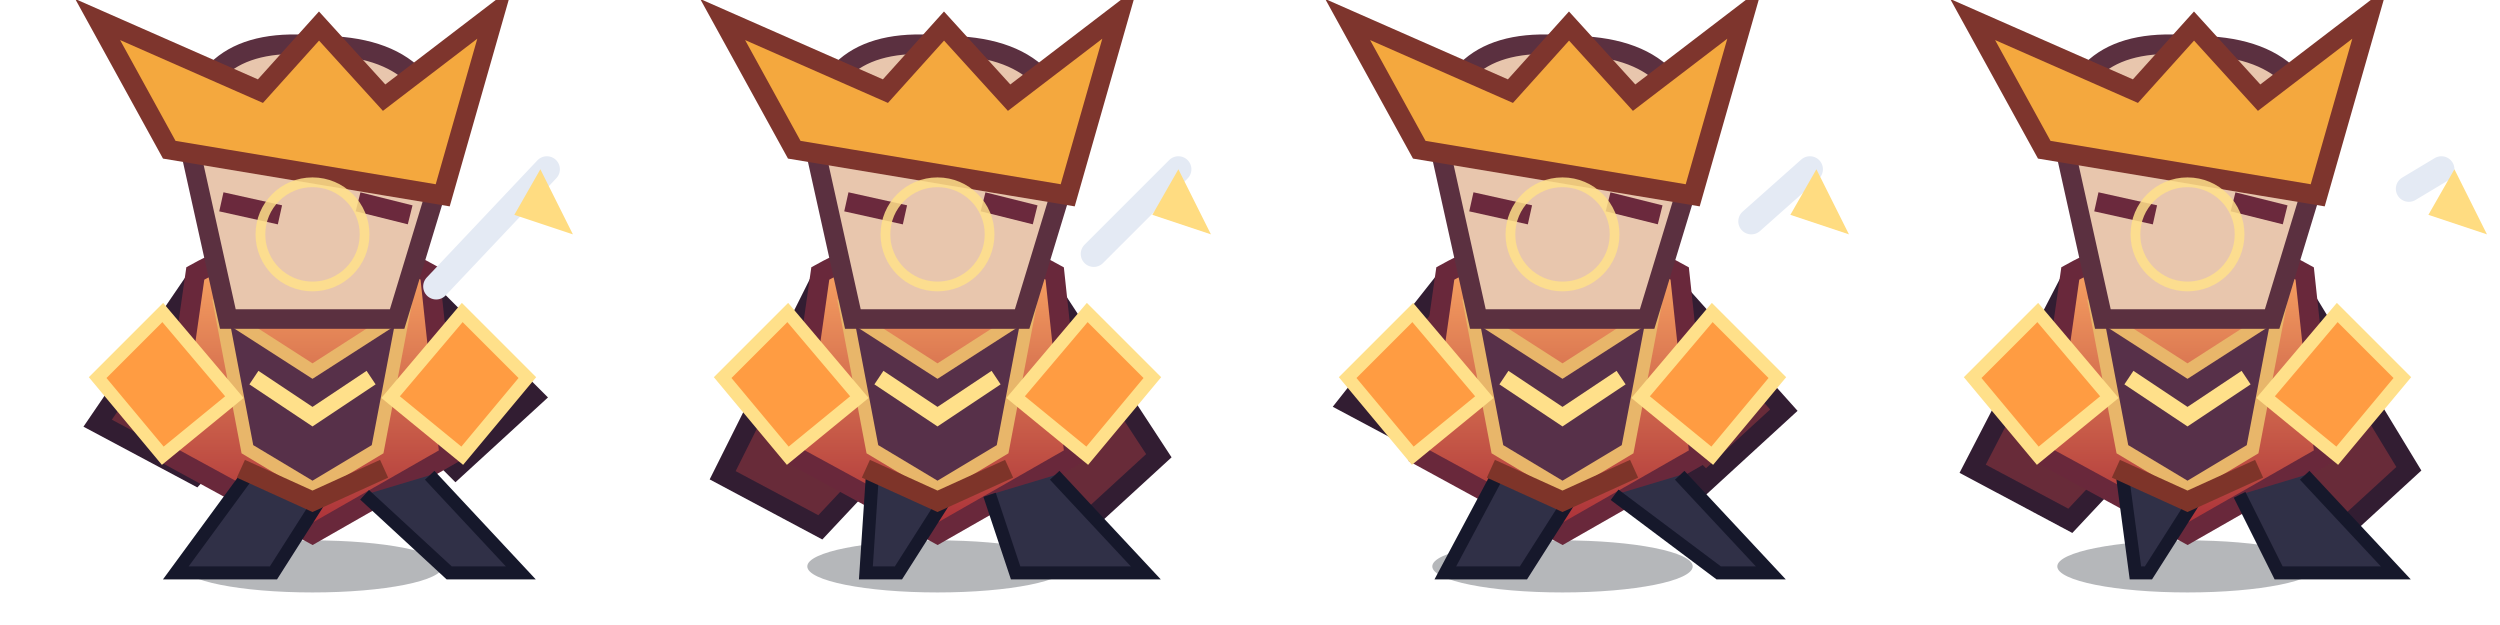
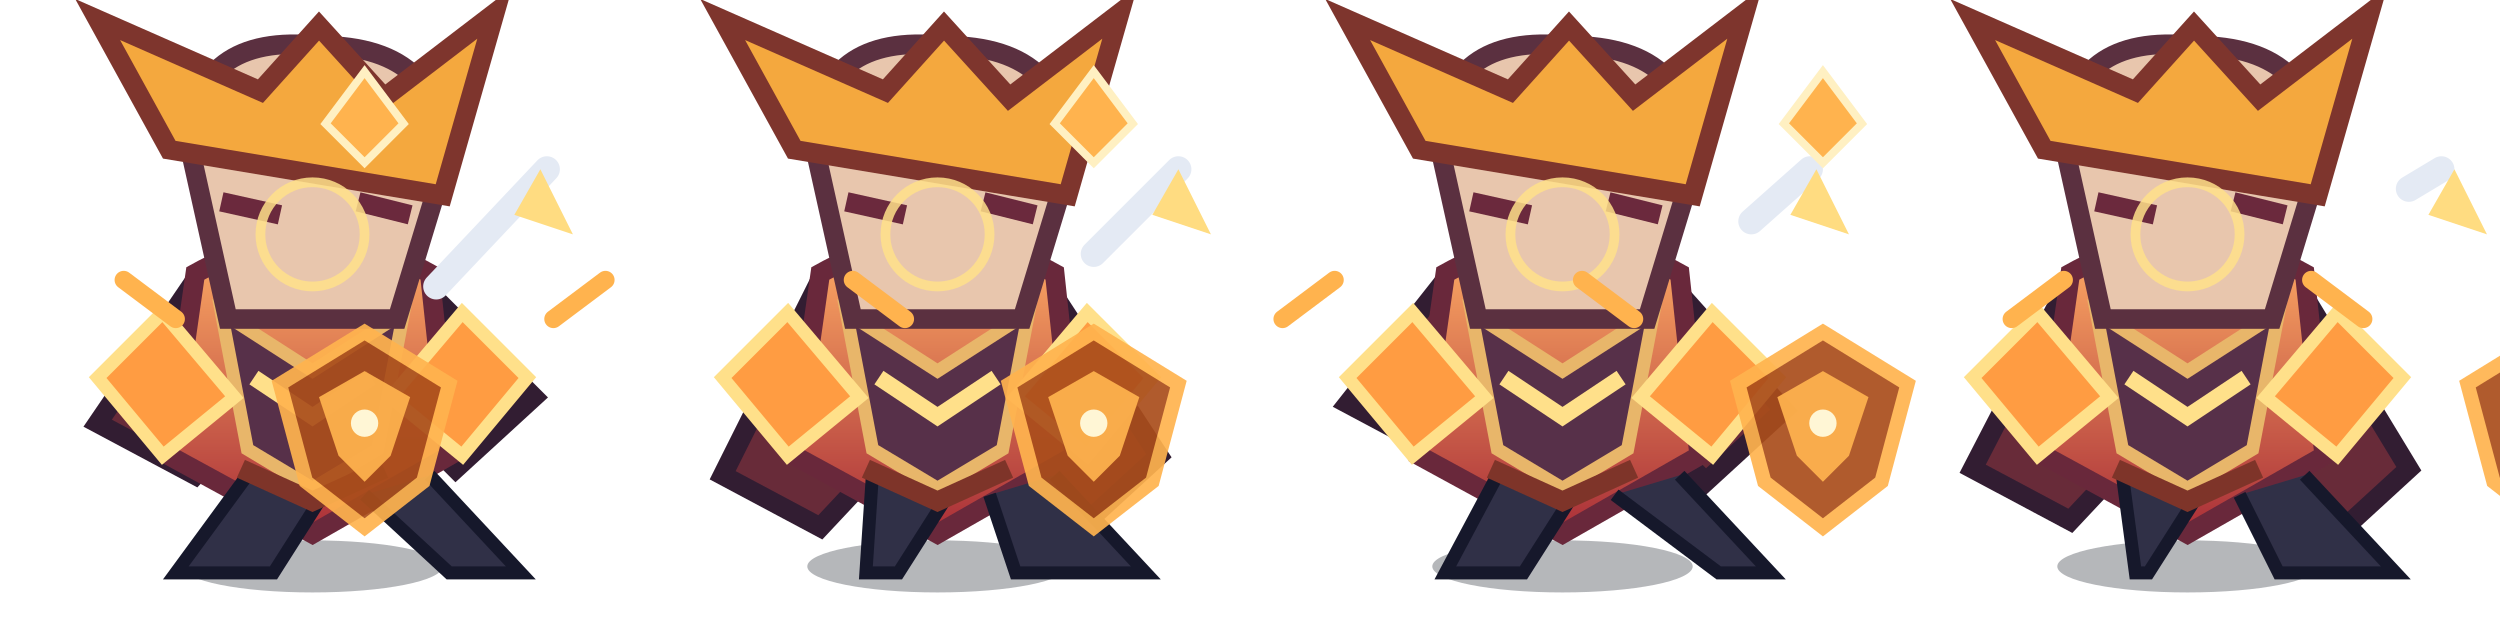
<svg xmlns="http://www.w3.org/2000/svg" viewBox="0 0 384 96">
  <defs>
    <linearGradient id="r" x2="0" y2="1">
      <stop stop-color="#ffad65" />
      <stop offset="1" stop-color="#a92e38" />
    </linearGradient>
  </defs>
  <g transform="translate(0,0)">
    <ellipse cx="48" cy="87" rx="20" ry="4" fill="#080d19" opacity=".3" />
    <path d="M30 43 15 65l15 8 15-16M65 44 82 61l-12 11-13-13" fill="#682b39" stroke="#321d32" stroke-width="3" />
    <path d="M30 42Q48 32 66 42L69 70 48 82 26 70Z" fill="url(#r)" stroke="#69283b" stroke-width="3" />
    <path d="M34 48 48 57 62 48 58 69 48 75 38 69Z" fill="#573049" stroke="#e8b66a" stroke-width="2" />
    <path d="M29 22Q30 5 49 7Q69 7 68 26L61 49 35 49Z" fill="#e8c6ad" stroke="#5b3040" stroke-width="3" />
    <path d="M26 23 15 3 40 14 49 4 59 15 76 2 68 30Z" fill="#f4a83e" stroke="#7e352d" stroke-width="3" />
    <path d="M34 31l9 2m12-2 8 2" stroke="#6b293d" stroke-width="3" />
    <path d="M38 73 27 88 42 88 49 77M56 76 69 88 80 88 66 73" fill="#303047" stroke="#16182b" stroke-width="2" />
    <path d="M67 44l17 -18" stroke="#e4eaf4" stroke-width="4" stroke-linecap="round" />
    <path d="M83 26l5 10-9-3Z" fill="#ffdc81" />
  </g>
  <g transform="translate(96,0)">
    <ellipse cx="48" cy="87" rx="20" ry="4" fill="#080d19" opacity=".3" />
    <path d="M30 43 15 73l15 8 15-16M65 44 82 70l-12 11-13-13" fill="#682b39" stroke="#321d32" stroke-width="3" />
    <path d="M30 42Q48 32 66 42L69 70 48 82 26 70Z" fill="url(#r)" stroke="#69283b" stroke-width="3" />
    <path d="M34 48 48 57 62 48 58 69 48 75 38 69Z" fill="#573049" stroke="#e8b66a" stroke-width="2" />
    <path d="M29 22Q30 5 49 7Q69 7 68 26L61 49 35 49Z" fill="#e8c6ad" stroke="#5b3040" stroke-width="3" />
    <path d="M26 23 15 3 40 14 49 4 59 15 76 2 68 30Z" fill="#f4a83e" stroke="#7e352d" stroke-width="3" />
    <path d="M34 31l9 2m12-2 8 2" stroke="#6b293d" stroke-width="3" />
    <path d="M38 73 37 88 42 88 49 77M56 76 60 88 80 88 66 73" fill="#303047" stroke="#16182b" stroke-width="2" />
    <path d="M72 39l13 -13" stroke="#e4eaf4" stroke-width="4" stroke-linecap="round" />
    <path d="M85 26l5 10-9-3Z" fill="#ffdc81" />
  </g>
  <g transform="translate(192,0)">
    <ellipse cx="48" cy="87" rx="20" ry="4" fill="#080d19" opacity=".3" />
    <path d="M30 43 15 62l15 8 15-16M65 44 82 63l-12 11-13-13" fill="#682b39" stroke="#321d32" stroke-width="3" />
    <path d="M30 42Q48 32 66 42L69 70 48 82 26 70Z" fill="url(#r)" stroke="#69283b" stroke-width="3" />
    <path d="M34 48 48 57 62 48 58 69 48 75 38 69Z" fill="#573049" stroke="#e8b66a" stroke-width="2" />
    <path d="M29 22Q30 5 49 7Q69 7 68 26L61 49 35 49Z" fill="#e8c6ad" stroke="#5b3040" stroke-width="3" />
    <path d="M26 23 15 3 40 14 49 4 59 15 76 2 68 30Z" fill="#f4a83e" stroke="#7e352d" stroke-width="3" />
    <path d="M34 31l9 2m12-2 8 2" stroke="#6b293d" stroke-width="3" />
    <path d="M38 73 30 88 42 88 49 77M56 76 72 88 80 88 66 73" fill="#303047" stroke="#16182b" stroke-width="2" />
    <path d="M77 34l9 -8" stroke="#e4eaf4" stroke-width="4" stroke-linecap="round" />
    <path d="M87 26l5 10-9-3Z" fill="#ffdc81" />
  </g>
  <g transform="translate(288,0)">
    <ellipse cx="48" cy="87" rx="20" ry="4" fill="#080d19" opacity=".3" />
    <path d="M30 43 15 72l15 8 15-16M65 44 82 72l-12 11-13-13" fill="#682b39" stroke="#321d32" stroke-width="3" />
    <path d="M30 42Q48 32 66 42L69 70 48 82 26 70Z" fill="url(#r)" stroke="#69283b" stroke-width="3" />
    <path d="M34 48 48 57 62 48 58 69 48 75 38 69Z" fill="#573049" stroke="#e8b66a" stroke-width="2" />
    <path d="M29 22Q30 5 49 7Q69 7 68 26L61 49 35 49Z" fill="#e8c6ad" stroke="#5b3040" stroke-width="3" />
    <path d="M26 23 15 3 40 14 49 4 59 15 76 2 68 30Z" fill="#f4a83e" stroke="#7e352d" stroke-width="3" />
    <path d="M34 31l9 2m12-2 8 2" stroke="#6b293d" stroke-width="3" />
    <path d="M38 73 40 88 42 88 49 77M56 76 62 88 80 88 66 73" fill="#303047" stroke="#16182b" stroke-width="2" />
    <path d="M82 29l5 -3" stroke="#e4eaf4" stroke-width="4" stroke-linecap="round" />
    <path d="M89 26l5 10-9-3Z" fill="#ffdc81" />
  </g>
  <g transform="translate(0,0)">
    <path d="M25 48 15 58 25 70 36 61ZM71 48 81 58 71 70 60 61Z" fill="#ff9c42" stroke="#ffe08a" stroke-width="2" />
    <path d="M39 58 48 64 57 58" fill="none" stroke="#ffe08a" stroke-width="2.5" />
    <path d="M37 72 48 77 59 72" fill="none" stroke="#7e3429" stroke-width="3" />
    <circle cx="48" cy="36" r="8" fill="none" stroke="#ffe08a" stroke-width="1.5" opacity=".85" />
  </g>
  <g transform="translate(96,0)">
    <path d="M25 48 15 58 25 70 36 61ZM71 48 81 58 71 70 60 61Z" fill="#ff9c42" stroke="#ffe08a" stroke-width="2" />
    <path d="M39 58 48 64 57 58" fill="none" stroke="#ffe08a" stroke-width="2.5" />
    <path d="M37 72 48 77 59 72" fill="none" stroke="#7e3429" stroke-width="3" />
    <circle cx="48" cy="36" r="8" fill="none" stroke="#ffe08a" stroke-width="1.5" opacity=".85" />
  </g>
  <g transform="translate(192,0)">
    <path d="M25 48 15 58 25 70 36 61ZM71 48 81 58 71 70 60 61Z" fill="#ff9c42" stroke="#ffe08a" stroke-width="2" />
    <path d="M39 58 48 64 57 58" fill="none" stroke="#ffe08a" stroke-width="2.5" />
    <path d="M37 72 48 77 59 72" fill="none" stroke="#7e3429" stroke-width="3" />
    <circle cx="48" cy="36" r="8" fill="none" stroke="#ffe08a" stroke-width="1.5" opacity=".85" />
  </g>
  <g transform="translate(288,0)">
    <path d="M25 48 15 58 25 70 36 61ZM71 48 81 58 71 70 60 61Z" fill="#ff9c42" stroke="#ffe08a" stroke-width="2" />
    <path d="M39 58 48 64 57 58" fill="none" stroke="#ffe08a" stroke-width="2.5" />
    <path d="M37 72 48 77 59 72" fill="none" stroke="#7e3429" stroke-width="3" />
    <circle cx="48" cy="36" r="8" fill="none" stroke="#ffe08a" stroke-width="1.5" opacity=".85" />
  </g>
+   <g transform="translate(0,0)" opacity="1">
+     <path d="M43 59 56 51 69 59 65 74 56 81 47 74Z" fill="#a94d1b" stroke="#ffb34e" stroke-width="2.2" opacity=".92" />
+     <path d="M49 61 56 57 63 61 60 70 56 74 52 70Z" fill="#ffb34e" opacity=".92" />
+     <path d="M50 19 56 11 62 19 56 25Z" fill="#ffb34e" stroke="#fff0c2" stroke-width="1.2" />
+     <path d="M27 49 19 43M85 49 93 43" stroke="#ffb34e" stroke-width="2.8" stroke-linecap="round" />
+     <circle cx="56" cy="65" r="2.1" fill="#fff6d5" />
+   </g>
+   <g transform="translate(112,0)" opacity="1">
+     <path d="M43 59 56 51 69 59 65 74 56 81 47 74Z" fill="#a94d1b" stroke="#ffb34e" stroke-width="2.2" opacity=".92" />
+     <path d="M49 61 56 57 63 61 60 70 56 74 52 70Z" fill="#ffb34e" opacity=".92" />
+     <path d="M50 19 56 11 62 19 56 25Z" fill="#ffb34e" stroke="#fff0c2" stroke-width="1.2" />
+     <path d="M27 49 19 43M85 49 93 43" stroke="#ffb34e" stroke-width="2.8" stroke-linecap="round" />
+     <circle cx="56" cy="65" r="2.1" fill="#fff6d5" />
+   </g>
+   <g transform="translate(224,0)" opacity="1">
+     <path d="M43 59 56 51 69 59 65 74 56 81 47 74Z" fill="#a94d1b" stroke="#ffb34e" stroke-width="2.2" opacity=".92" />
+     <path d="M49 61 56 57 63 61 60 70 56 74 52 70Z" fill="#ffb34e" opacity=".92" />
+     <path d="M50 19 56 11 62 19 56 25Z" fill="#ffb34e" stroke="#fff0c2" stroke-width="1.2" />
+     <path d="M27 49 19 43M85 49 93 43" stroke="#ffb34e" stroke-width="2.8" stroke-linecap="round" />
+     <circle cx="56" cy="65" r="2.1" fill="#fff6d5" />
+   </g>
+   <g transform="translate(336,0)" opacity="1">
+     <path d="M43 59 56 51 69 59 65 74 56 81 47 74Z" fill="#a94d1b" stroke="#ffb34e" stroke-width="2.2" opacity=".92" />
+     <path d="M49 61 56 57 63 61 60 70 56 74 52 70Z" fill="#ffb34e" opacity=".92" />
+     <path d="M50 19 56 11 62 19 56 25Z" fill="#ffb34e" stroke="#fff0c2" stroke-width="1.2" />
+     <path d="M27 49 19 43M85 49 93 43" stroke="#ffb34e" stroke-width="2.8" stroke-linecap="round" />
+     <circle cx="56" cy="65" r="2.1" fill="#fff6d5" />
+   </g>
</svg>
